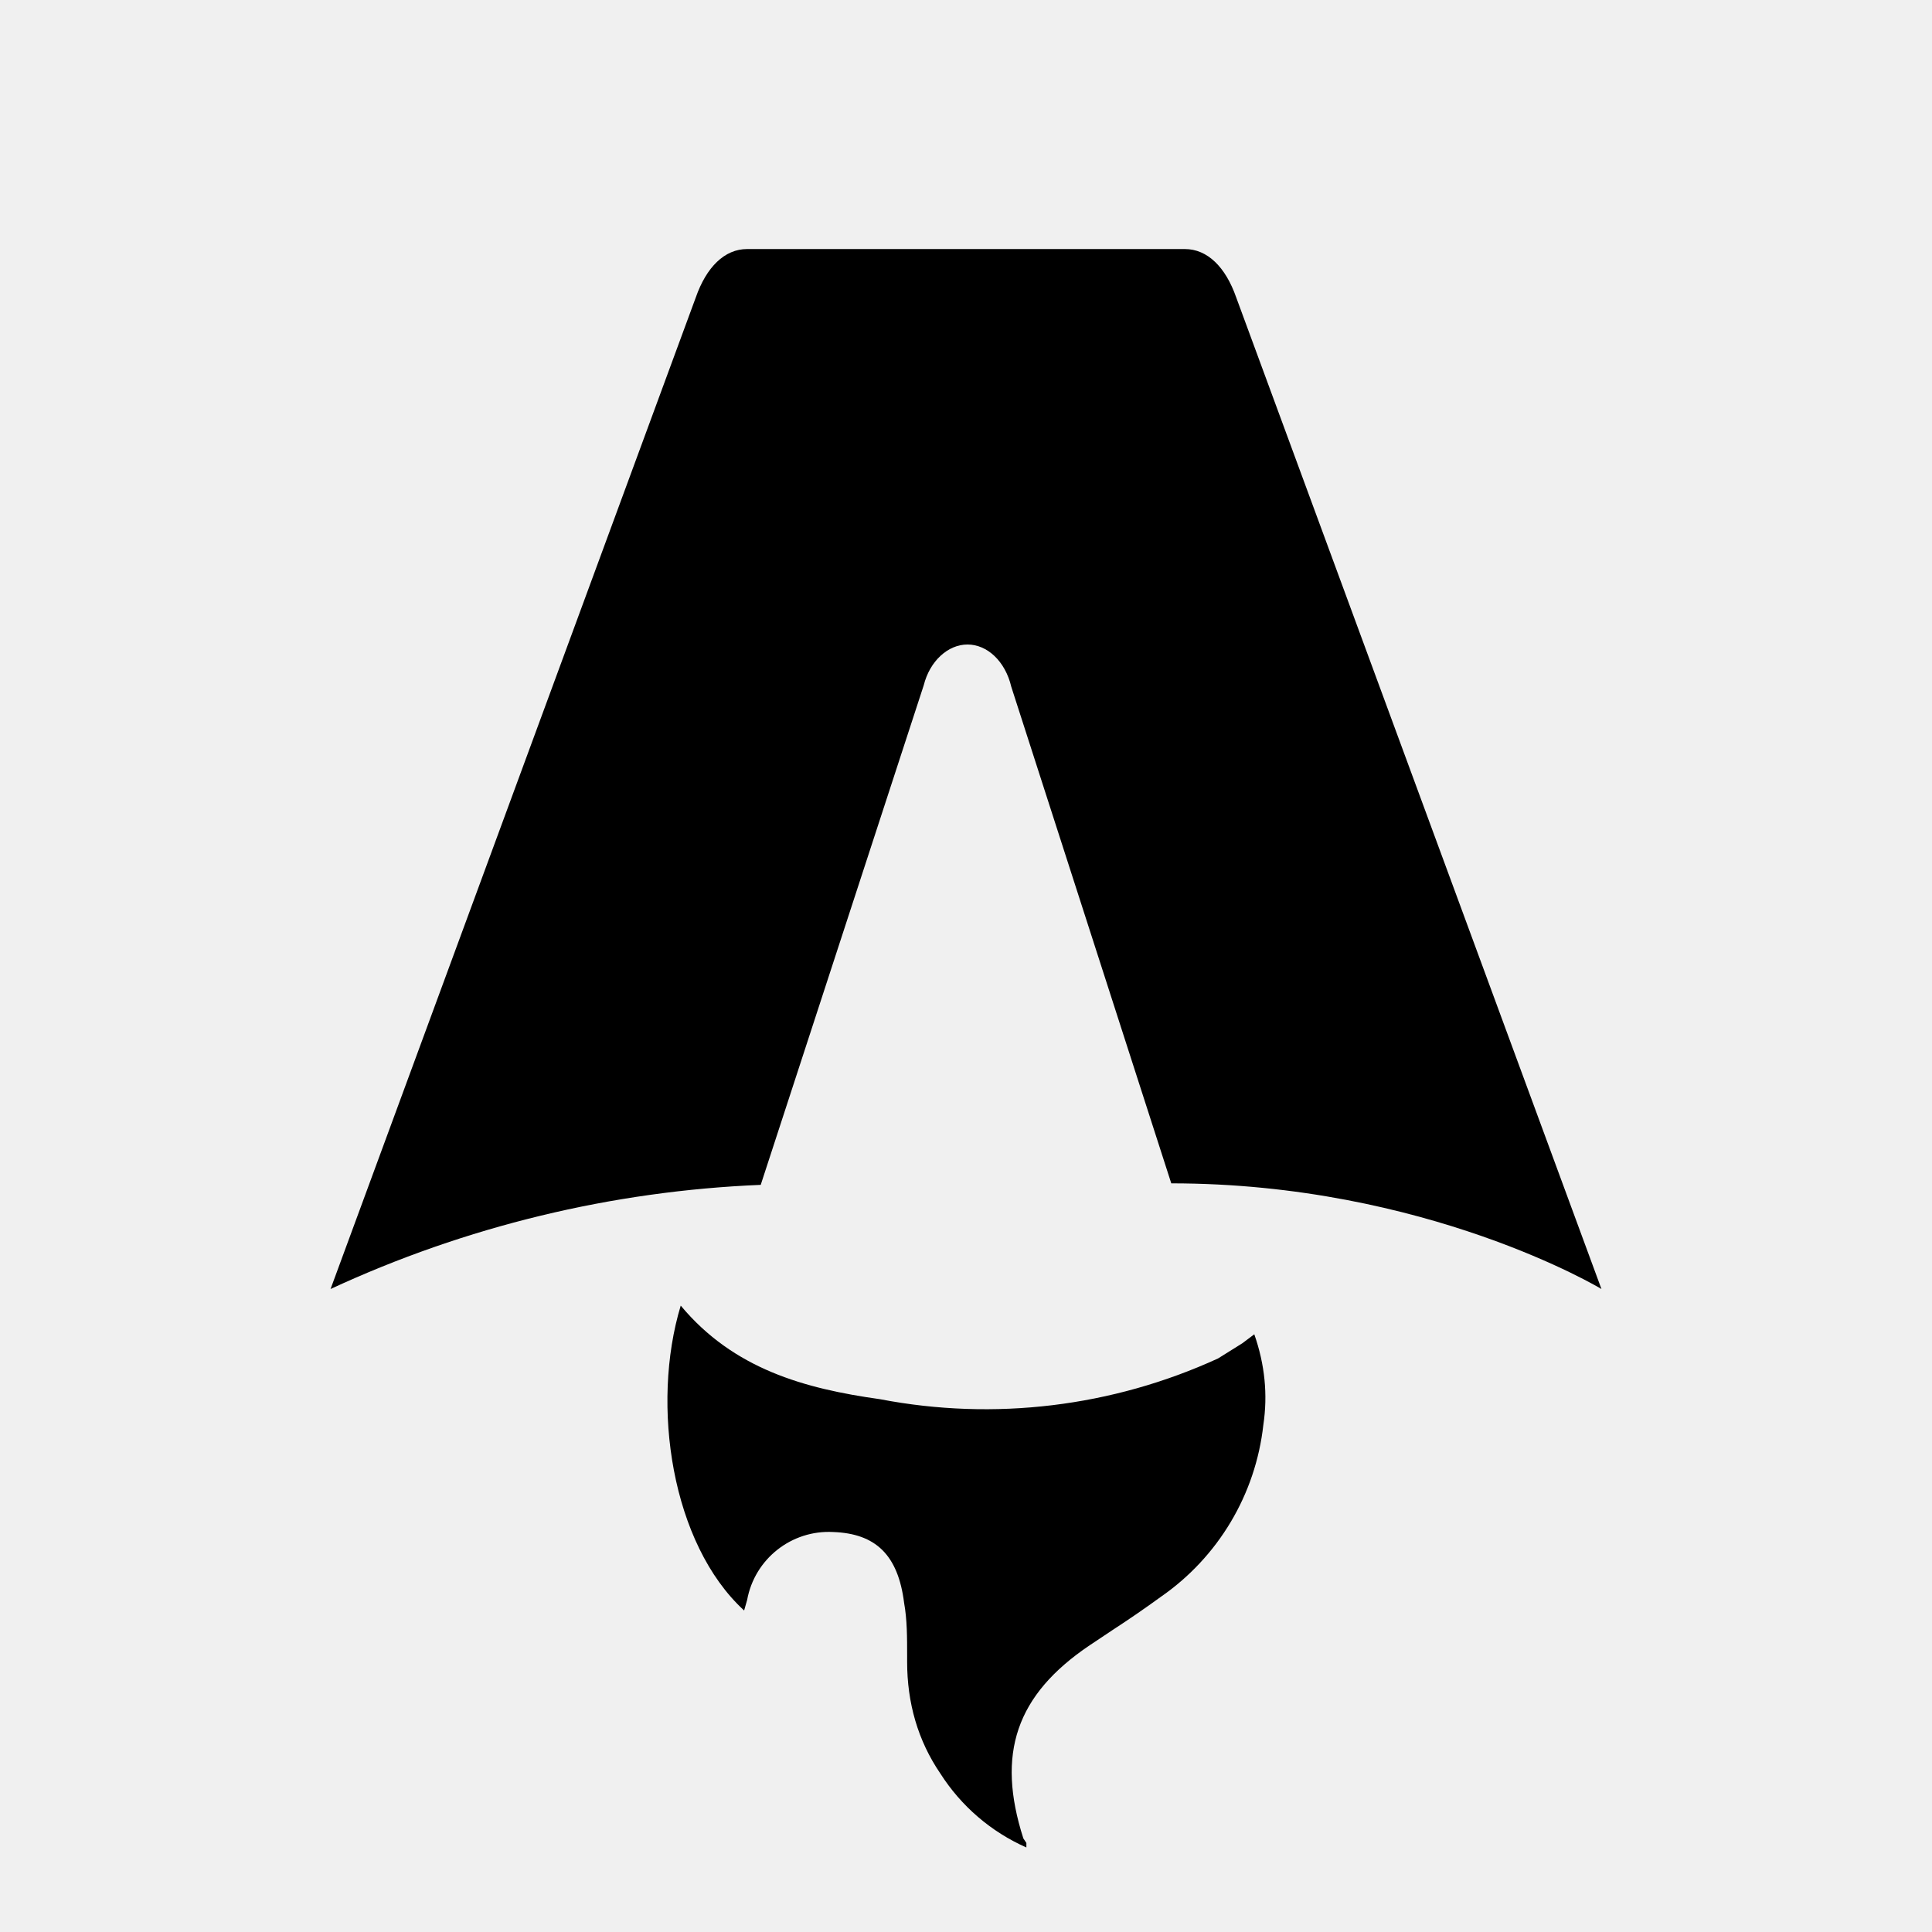
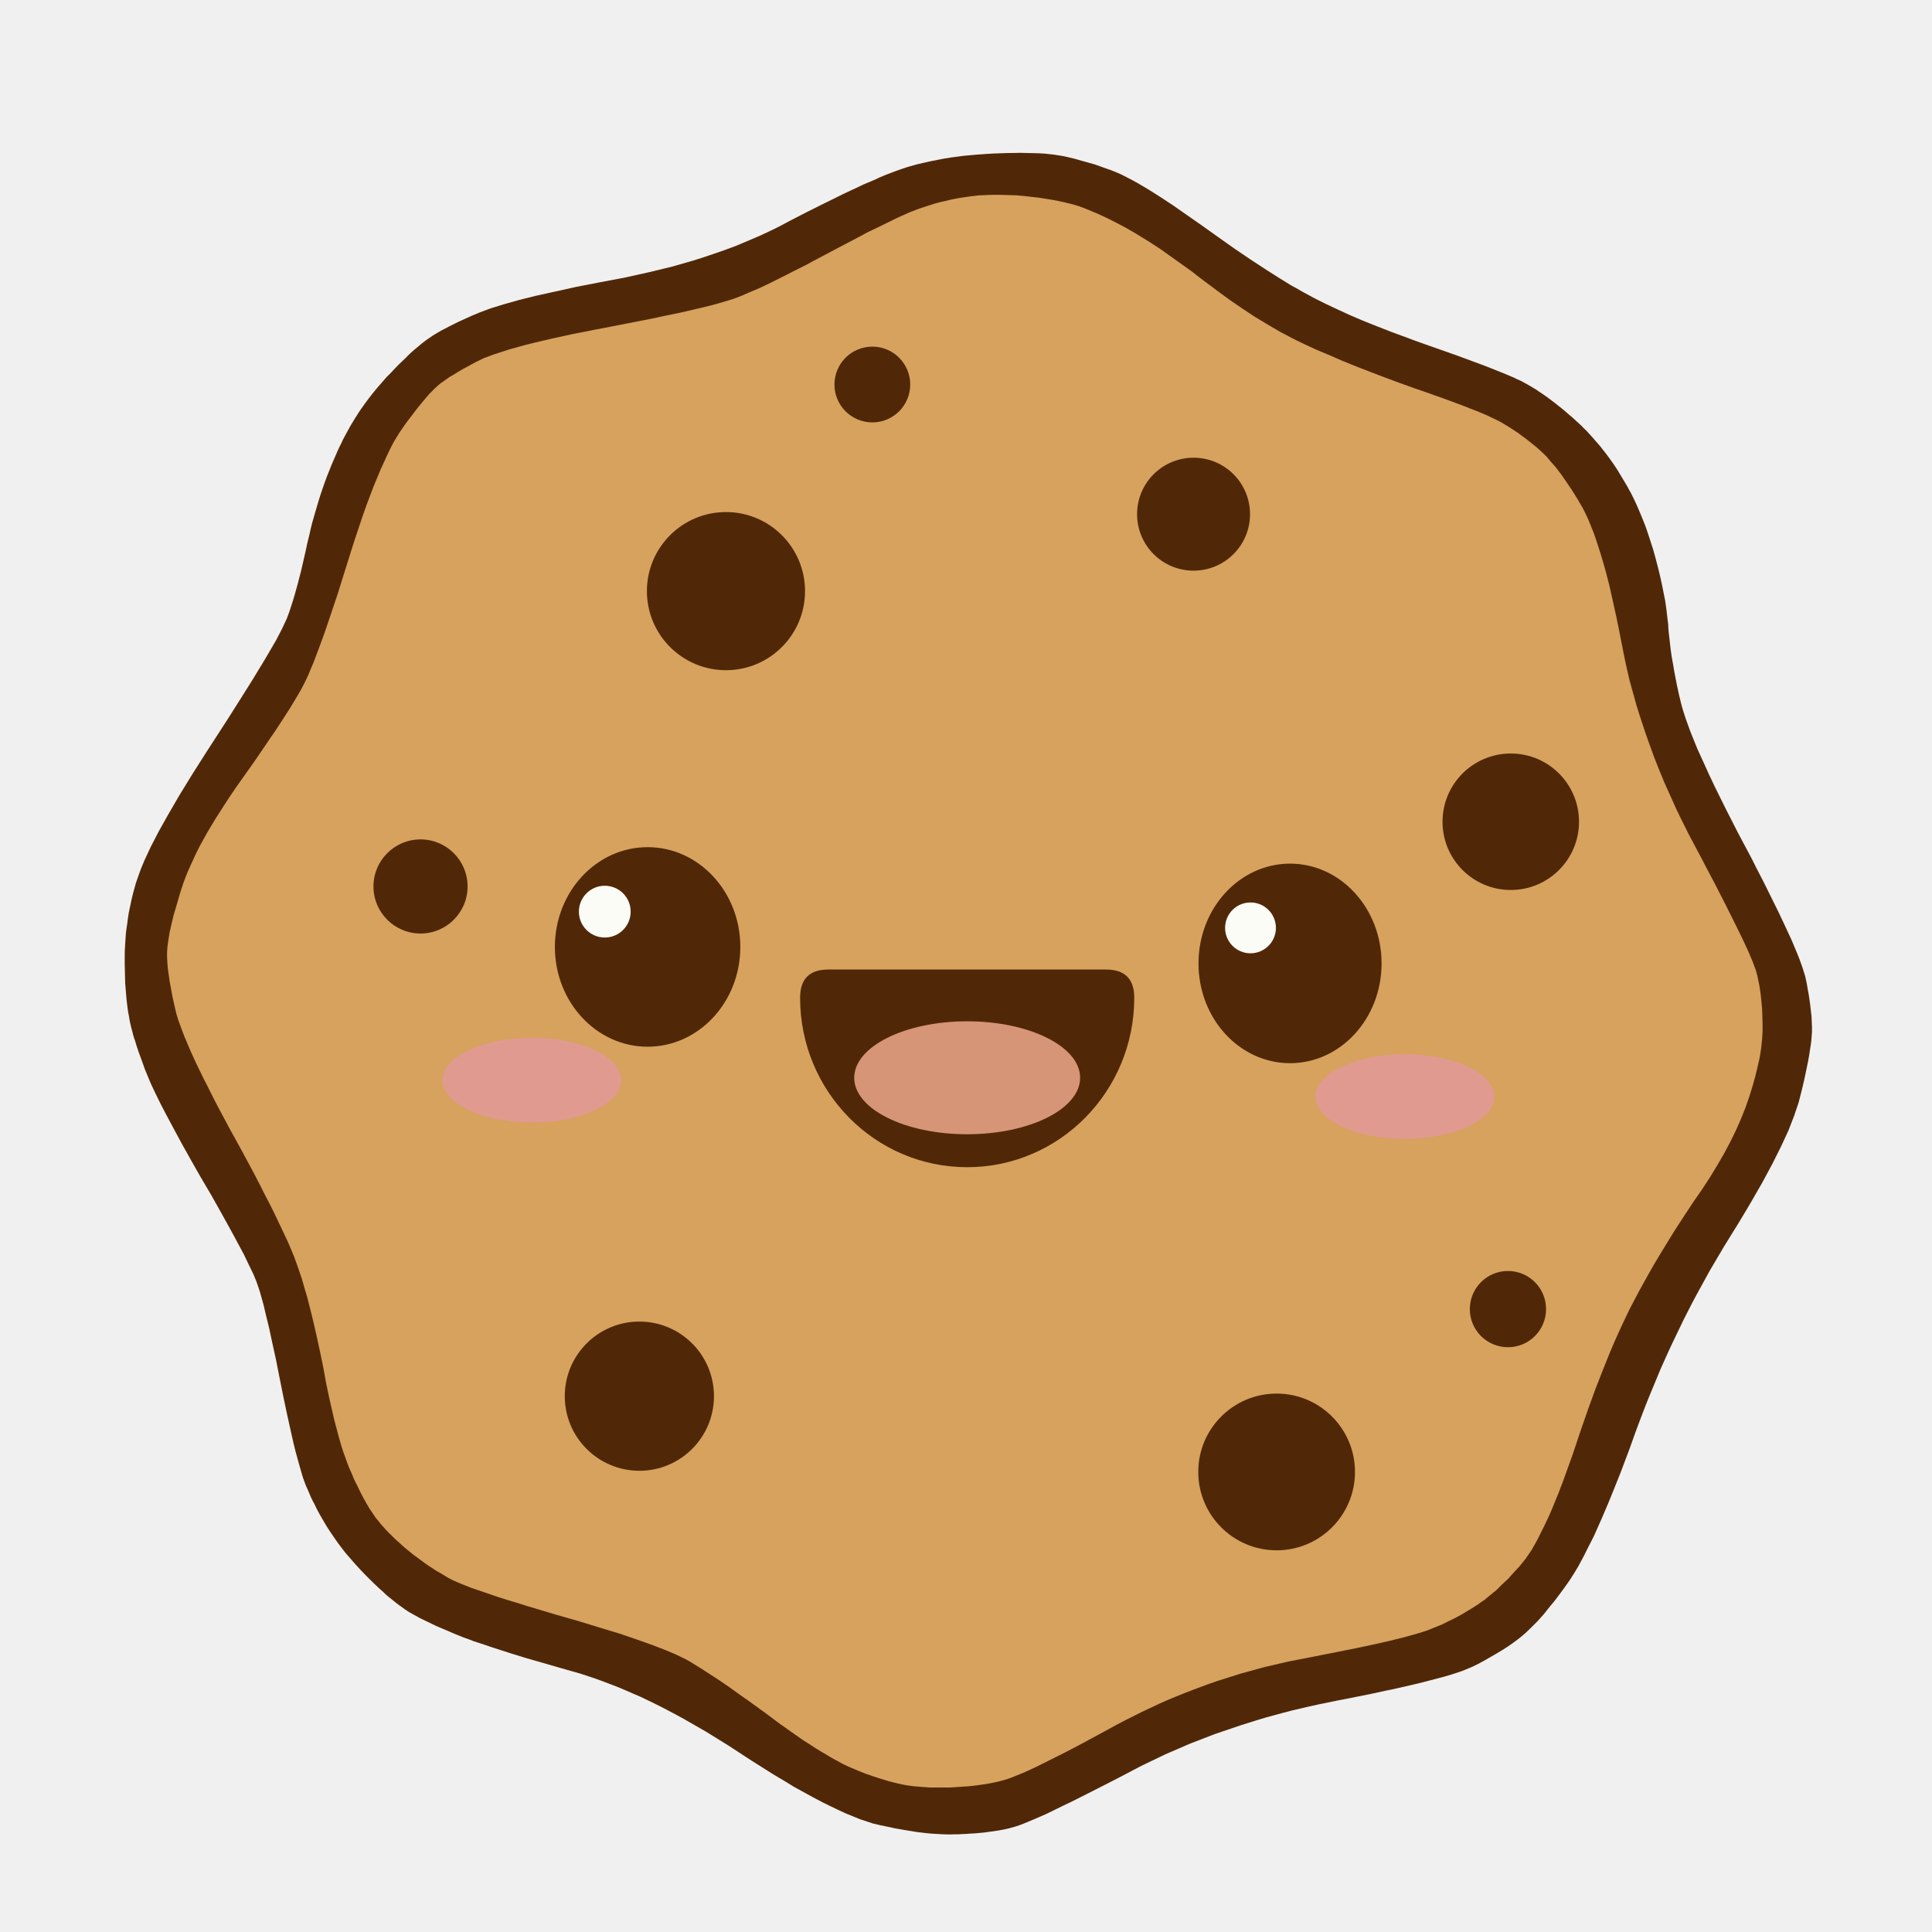
- <svg xmlns="http://www.w3.org/2000/svg" fill="none" viewBox="0 0 128 128">
-   <path d="M50.4 78.5a75.1 75.1 0 0 0-28.5 6.9l24.2-65.7c.7-2 1.9-3.2 3.4-3.2h29c1.5 0 2.7 1.2 3.4 3.2l24.2 65.7s-11.6-7-28.5-7L67 45.5c-.4-1.7-1.6-2.8-2.9-2.8-1.3 0-2.5 1.1-2.9 2.7L50.4 78.5Zm-1.1 28.2Zm-4.2-20.2c-2 6.6-.6 15.8 4.2 20.2a17.5 17.5 0 0 1 .2-.7 5.5 5.5 0 0 1 5.7-4.5c2.8.1 4.3 1.5 4.7 4.7.2 1.1.2 2.3.2 3.5v.4c0 2.7.7 5.2 2.2 7.4a13 13 0 0 0 5.7 4.9v-.3l-.2-.3c-1.8-5.6-.5-9.5 4.4-12.8l1.5-1a73 73 0 0 0 3.2-2.2 16 16 0 0 0 6.8-11.4c.3-2 .1-4-.6-6l-.8.6-1.6 1a37 37 0 0 1-22.4 2.7c-5-.7-9.7-2-13.2-6.2Z" />
-   <style>
-         path { fill: #000; }
-         @media (prefers-color-scheme: dark) {
-             path { fill: #FFF; }
-         }
-     </style>
+ <svg xmlns="http://www.w3.org/2000/svg" viewBox="0 0 821 821" width="821" height="821">
+   <path d="M 419.4,65.4 Q 416.6,65.6 415.2,65.7 Q 411.0,66.1 409.6,66.2 Q 405.6,66.7 404.3,66.9 Q 400.4,67.5 399.1,67.8 Q 395.4,68.5 394.2,68.8 Q 390.6,69.6 389.4,69.9 Q 386.0,70.9 384.9,71.2 Q 381.6,72.3 380.6,72.7 Q 377.5,73.9 376.4,74.3 Q 373.0,75.7 371.9,76.3 Q 368.2,77.9 366.9,78.4 Q 363.0,80.3 361.6,80.9 Q 357.3,82.9 355.8,83.7 Q 351.3,85.9 349.7,86.7 Q 344.8,89.1 343.1,90.0 Q 337.9,92.7 336.1,93.6 Q 330.7,96.5 328.8,97.4 Q 323.0,100.2 321.0,101.0 Q 314.9,103.6 312.7,104.5 Q 306.3,106.9 304.1,107.6 Q 297.4,109.9 295.0,110.6 Q 288.0,112.6 285.6,113.3 Q 278.2,115.1 275.7,115.7 Q 268.0,117.4 265.3,118.0 Q 257.3,119.5 254.7,120.0 Q 247.2,121.5 244.9,121.9 Q 238.0,123.4 235.9,123.9 Q 229.7,125.3 227.7,125.7 Q 222.2,127.1 220.5,127.5 Q 215.6,128.9 214.1,129.3 Q 209.9,130.6 208.6,131.0 Q 205.0,132.3 204.0,132.7 Q 201.1,133.9 200.2,134.3 Q 197.5,135.5 196.7,135.9 Q 194.2,137.0 193.5,137.4 Q 191.2,138.5 190.5,138.9 Q 188.5,140.0 187.8,140.3 Q 186.0,141.4 185.4,141.7 Q 183.7,142.7 183.2,143.1 Q 181.8,144.1 181.3,144.4 Q 180.1,145.3 179.7,145.6 Q 178.4,146.7 178.0,147.0 Q 176.7,148.1 176.2,148.5 Q 174.9,149.7 174.4,150.1 Q 173.0,151.4 172.6,151.9 Q 171.1,153.3 170.6,153.8 Q 169.1,155.2 168.6,155.8 Q 167.1,157.3 166.6,157.9 Q 165.0,159.6 164.4,160.1 Q 162.9,161.8 162.4,162.4 Q 160.9,164.1 160.4,164.7 Q 159.0,166.4 158.5,167.0 Q 157.2,168.7 156.7,169.3 Q 155.4,171.0 155.0,171.6 Q 153.7,173.4 153.3,174.0 Q 152.1,175.7 151.8,176.3 Q 150.6,178.1 150.3,178.7 Q 149.1,180.6 148.8,181.2 Q 147.7,183.2 147.3,183.9 Q 146.2,186.0 145.8,186.7 Q 144.8,188.9 144.4,189.6 Q 143.3,191.9 143.0,192.7 Q 141.9,195.1 141.6,195.9 Q 140.5,198.4 140.2,199.3 Q 139.2,201.9 138.8,202.8 Q 137.8,205.5 137.5,206.4 Q 136.5,209.2 136.2,210.2 Q 135.3,213.1 135.0,214.1 Q 134.1,217.1 133.8,218.2 Q 132.9,221.3 132.6,222.4 Q 131.8,225.6 131.6,226.7 Q 130.8,230.1 130.5,231.2 Q 129.8,234.7 129.5,235.8 Q 128.8,239.1 128.5,240.2 Q 127.8,243.3 127.5,244.3 Q 126.8,247.2 126.5,248.2 Q 125.8,250.9 125.5,251.8 Q 124.8,254.3 124.5,255.2 Q 123.8,257.5 123.5,258.3 Q 122.8,260.5 122.5,261.2 Q 121.8,263.2 121.4,263.9 Q 120.2,266.5 119.7,267.5 Q 118.0,270.8 117.3,272.1 Q 115.0,276.1 114.1,277.6 Q 111.3,282.4 110.2,284.1 Q 106.9,289.6 105.6,291.6 Q 101.7,297.8 100.3,300.0 Q 95.9,307.0 94.3,309.4 Q 89.3,317.1 87.7,319.6 Q 83.1,326.9 81.6,329.2 Q 77.5,335.9 76.2,338.0 Q 72.6,344.2 71.5,346.1 Q 68.4,351.7 67.4,353.4 Q 64.8,358.4 64.0,360.0 Q 61.9,364.4 61.3,365.8 Q 59.7,369.6 59.3,370.8 Q 58.2,374.1 57.8,375.1 Q 56.9,378.3 56.6,379.4 Q 55.8,382.6 55.6,383.7 Q 54.9,386.9 54.7,388.0 Q 54.2,391.2 54.1,392.3 Q 53.6,395.5 53.5,396.6 Q 53.3,399.9 53.2,401.0 Q 53.0,404.2 53.0,405.3 Q 53.0,408.6 53.0,409.7 Q 53.1,412.8 53.1,413.8 Q 53.2,416.8 53.2,417.8 Q 53.4,420.6 53.5,421.5 Q 53.7,424.1 53.8,425.0 Q 54.1,427.5 54.2,428.3 Q 54.5,430.6 54.7,431.3 Q 55.1,433.5 55.2,434.2 Q 55.7,436.2 55.8,436.8 Q 56.4,438.8 56.5,439.5 Q 57.1,441.6 57.4,442.3 Q 58.0,444.4 58.3,445.2 Q 59.0,447.4 59.3,448.1 Q 60.1,450.4 60.4,451.1 Q 61.2,453.4 61.5,454.2 Q 62.5,456.6 62.8,457.4 Q 63.8,459.8 64.2,460.7 Q 65.5,463.5 66.0,464.5 Q 67.6,467.8 68.2,469.0 Q 70.1,472.7 70.8,474.0 Q 73.0,478.2 73.8,479.6 Q 76.3,484.2 77.2,485.9 Q 80.0,490.9 81.0,492.7 Q 84.1,498.1 85.2,500.1 Q 88.7,506.0 89.8,507.9 Q 92.9,513.5 93.9,515.2 Q 96.7,520.3 97.6,521.9 Q 100.1,526.4 100.8,527.8 Q 102.9,531.8 103.6,533.0 Q 105.3,536.5 105.8,537.6 Q 107.3,540.6 107.7,541.5 Q 108.7,544.0 109.0,544.7 Q 109.7,546.6 109.9,547.3 Q 110.7,549.7 110.9,550.6 Q 111.7,553.4 112.0,554.5 Q 112.8,557.9 113.1,559.2 Q 114.1,563.1 114.4,564.5 Q 115.4,569.0 115.7,570.6 Q 116.8,575.6 117.2,577.4 Q 118.3,583.0 118.7,585.0 Q 119.9,591.1 120.3,593.0 Q 121.5,598.8 121.9,600.6 Q 123.0,605.8 123.4,607.4 Q 124.5,612.1 124.8,613.6 Q 125.8,617.7 126.2,619.0 Q 127.2,622.6 127.5,623.7 Q 128.4,626.9 128.7,627.8 Q 129.6,630.4 129.9,631.1 Q 130.8,633.2 131.1,633.8 Q 131.9,635.7 132.2,636.4 Q 133.1,638.3 133.5,638.9 Q 134.4,640.8 134.7,641.4 Q 135.7,643.2 136.0,643.8 Q 137.1,645.6 137.4,646.2 Q 138.4,648.0 138.8,648.6 Q 139.9,650.3 140.3,650.9 Q 141.4,652.6 141.8,653.1 Q 143.0,654.8 143.4,655.4 Q 144.6,657.1 145.1,657.7 Q 146.4,659.4 146.9,660.0 Q 148.4,661.7 148.9,662.3 Q 150.4,664.0 150.9,664.6 Q 152.5,666.4 153.1,667.0 Q 154.7,668.7 155.3,669.3 Q 157.1,671.1 157.7,671.7 Q 159.4,673.4 160.0,673.9 Q 161.6,675.5 162.2,675.9 Q 163.8,677.4 164.3,677.9 Q 165.9,679.2 166.4,679.6 Q 167.9,680.8 168.4,681.2 Q 169.8,682.3 170.3,682.6 Q 171.7,683.6 172.1,683.9 Q 173.4,684.8 173.9,685.1 Q 175.4,685.9 175.9,686.2 Q 177.6,687.1 178.2,687.5 Q 180.0,688.4 180.7,688.7 Q 182.7,689.7 183.4,690.0 Q 185.6,691.1 186.4,691.4 Q 188.8,692.4 189.7,692.8 Q 192.2,693.9 193.2,694.3 Q 195.9,695.4 196.9,695.8 Q 200.1,696.9 201.2,697.4 Q 204.8,698.6 206.1,699.0 Q 210.1,700.4 211.5,700.8 Q 215.9,702.2 217.4,702.7 Q 222.2,704.2 223.9,704.7 Q 229.1,706.2 230.9,706.7 Q 236.5,708.3 238.5,708.9 Q 244.5,710.6 246.6,711.2 Q 252.8,713.2 254.9,714.0 Q 261.3,716.4 263.5,717.3 Q 270.1,720.1 272.3,721.1 Q 279.0,724.3 281.3,725.5 Q 288.2,729.1 290.5,730.4 Q 297.5,734.4 299.9,735.8 Q 307.1,740.3 309.6,741.8 Q 317.0,746.6 319.4,748.2 Q 326.4,752.6 328.6,754.0 Q 335.2,757.9 337.2,759.2 Q 343.3,762.6 345.2,763.6 Q 350.8,766.6 352.6,767.4 Q 357.8,769.9 359.4,770.6 Q 364.0,772.5 365.5,773.1 Q 369.7,774.5 371.0,774.9 Q 374.7,775.8 375.9,776.0 Q 379.5,776.8 380.6,777.0 Q 384.0,777.6 385.2,777.8 Q 388.4,778.3 389.5,778.5 Q 392.7,778.9 393.7,779.0 Q 396.7,779.3 397.7,779.3 Q 400.6,779.5 401.6,779.5 Q 404.3,779.6 405.2,779.5 Q 407.9,779.5 408.7,779.4 Q 411.3,779.3 412.1,779.2 Q 414.5,779.1 415.3,779.0 Q 417.6,778.8 418.4,778.7 Q 420.6,778.4 421.3,778.3 Q 423.4,778.0 424.1,777.9 Q 426.1,777.5 426.8,777.4 Q 428.7,777.0 429.3,776.8 Q 431.1,776.3 431.8,776.1 Q 434.2,775.3 435.1,774.9 Q 438.2,773.6 439.4,773.1 Q 443.2,771.4 444.7,770.8 Q 449.2,768.6 450.8,767.8 Q 456.1,765.3 458.0,764.3 Q 463.9,761.3 466.1,760.2 Q 472.7,756.8 475.1,755.6 Q 482.5,751.7 485.0,750.4 Q 492.7,746.7 495.2,745.5 Q 503.0,742.1 505.6,741.0 Q 513.6,737.9 516.2,736.9 Q 524.3,734.1 527.1,733.2 Q 535.3,730.6 538.1,729.8 Q 546.5,727.5 549.3,726.8 Q 557.8,724.8 560.7,724.2 Q 569.4,722.4 572.2,721.9 Q 580.2,720.3 582.7,719.8 Q 589.9,718.2 592.1,717.8 Q 598.5,716.3 600.4,715.9 Q 605.9,714.6 607.6,714.1 Q 612.3,712.9 613.7,712.5 Q 617.5,711.4 618.6,711.0 Q 621.7,710.0 622.5,709.6 Q 624.7,708.7 625.4,708.4 Q 627.4,707.4 628.1,707.1 Q 630.1,706.0 630.7,705.7 Q 632.7,704.6 633.3,704.2 Q 635.3,703.1 635.9,702.7 Q 637.8,701.6 638.4,701.2 Q 640.3,700.0 640.9,699.6 Q 642.7,698.3 643.3,697.9 Q 645.1,696.6 645.7,696.1 Q 647.5,694.6 648.2,694.0 Q 650.0,692.3 650.7,691.6 Q 652.6,689.7 653.3,689.0 Q 655.3,686.8 656.0,686.0 Q 658.0,683.5 658.7,682.6 Q 660.9,680.0 661.6,679.0 Q 663.8,676.1 664.5,675.1 Q 666.8,671.9 667.5,670.8 Q 669.9,667.0 670.7,665.6 Q 673.1,661.2 673.9,659.5 Q 676.5,654.4 677.4,652.6 Q 680.0,646.8 680.9,644.7 Q 683.7,638.2 684.6,635.9 Q 687.5,628.8 688.5,626.2 Q 691.4,618.4 692.5,615.6 Q 695.5,607.1 696.6,604.3 Q 699.8,595.8 701.0,593.0 Q 704.4,584.7 705.6,581.9 Q 709.2,573.8 710.5,571.1 Q 714.3,563.1 715.6,560.5 Q 719.6,552.6 721.0,550.1 Q 725.2,542.4 726.6,539.9 Q 731.0,532.4 732.5,529.9 Q 737.0,522.6 738.5,520.2 Q 742.7,513.3 744.0,511.0 Q 747.8,504.5 748.9,502.5 Q 752.2,496.4 753.2,494.5 Q 756.0,488.9 756.9,487.1 Q 759.3,482.0 760.0,480.4 Q 761.9,475.6 762.4,474.2 Q 763.9,469.9 764.3,468.6 Q 765.3,464.8 765.6,463.5 Q 766.4,460.0 766.7,458.9 Q 767.4,455.6 767.6,454.6 Q 768.2,451.6 768.4,450.7 Q 768.9,448.0 769.0,447.1 Q 769.4,444.7 769.5,443.9 Q 769.8,441.8 769.8,441.1 Q 770.0,439.2 770.0,438.6 Q 770.0,437.0 770.0,436.4 Q 769.9,434.8 769.9,434.2 Q 769.8,432.4 769.8,431.8 Q 769.6,429.9 769.5,429.3 Q 769.3,427.3 769.2,426.7 Q 768.9,424.6 768.8,423.9 Q 768.5,421.8 768.3,421.0 Q 767.9,418.8 767.8,418.0 Q 767.3,415.7 767.1,414.8 Q 766.2,411.8 765.8,410.7 Q 764.5,407.0 763.9,405.6 Q 762.0,401.1 761.3,399.4 Q 758.9,394.2 758.0,392.3 Q 755.2,386.3 754.1,384.2 Q 750.8,377.5 749.6,375.1 Q 745.7,367.6 744.4,364.9 Q 740.0,356.7 738.6,354.0 Q 734.6,346.2 733.4,343.8 Q 729.8,336.6 728.7,334.3 Q 725.6,327.8 724.7,325.7 Q 722.0,319.8 721.2,318.0 Q 719.0,312.7 718.4,311.1 Q 716.7,306.4 716.2,305.0 Q 714.9,301.0 714.6,299.8 Q 713.8,296.4 713.5,295.3 Q 712.8,292.1 712.6,291.1 Q 712.0,288.0 711.8,287.0 Q 711.2,284.0 711.1,283.0 Q 710.6,280.2 710.4,279.2 Q 710.0,276.5 709.9,275.6 Q 709.6,272.9 709.5,272.0 Q 709.2,269.5 709.1,268.6 Q 708.9,266.2 708.9,265.4 Q 708.6,262.9 708.5,262.1 Q 708.2,259.5 708.1,258.7 Q 707.7,256.1 707.6,255.2 Q 707.1,252.6 706.9,251.7 Q 706.4,249.1 706.2,248.2 Q 705.6,245.5 705.4,244.6 Q 704.7,241.8 704.5,240.9 Q 703.8,238.1 703.5,237.1 Q 702.7,234.4 702.5,233.5 Q 701.7,230.9 701.4,230.1 Q 700.6,227.6 700.3,226.7 Q 699.5,224.3 699.2,223.5 Q 698.3,221.2 698.0,220.5 Q 697.1,218.3 696.8,217.6 Q 695.9,215.5 695.6,214.8 Q 694.7,212.8 694.4,212.2 Q 693.4,210.2 693.1,209.6 Q 692.0,207.7 691.7,207.0 Q 690.6,205.1 690.2,204.5 Q 689.1,202.6 688.7,202.0 Q 687.6,200.1 687.2,199.5 Q 686.0,197.7 685.6,197.1 Q 684.3,195.3 683.9,194.7 Q 682.6,192.9 682.1,192.3 Q 680.7,190.6 680.3,190.0 Q 678.8,188.2 678.3,187.7 Q 676.8,185.9 676.3,185.4 Q 674.7,183.7 674.2,183.1 Q 672.5,181.5 672.0,180.9 Q 670.2,179.3 669.6,178.7 Q 667.9,177.1 667.2,176.6 Q 665.4,175.0 664.8,174.5 Q 662.9,172.9 662.3,172.5 Q 660.5,171.0 659.9,170.6 Q 658.1,169.2 657.5,168.8 Q 655.8,167.6 655.2,167.2 Q 653.5,166.1 653.0,165.7 Q 651.3,164.7 650.7,164.3 Q 649.1,163.4 648.6,163.1 Q 647.0,162.2 646.4,161.9 Q 644.3,161.0 643.6,160.6 Q 641.0,159.5 640.1,159.1 Q 637.1,157.9 635.9,157.4 Q 632.4,156.0 631.1,155.5 Q 627.1,154.0 625.7,153.5 Q 621.1,151.8 619.5,151.2 Q 614.5,149.4 612.7,148.8 Q 607.1,146.8 605.3,146.2 Q 599.9,144.3 598.2,143.6 Q 593.1,141.7 591.4,141.1 Q 586.6,139.2 585.0,138.6 Q 580.5,136.8 579.0,136.2 Q 574.8,134.4 573.4,133.8 Q 569.4,132.0 568.2,131.4 Q 564.5,129.7 563.3,129.1 Q 559.9,127.4 558.7,126.8 Q 555.1,124.9 553.9,124.2 Q 550.1,122.0 548.7,121.3 Q 544.7,118.8 543.2,117.9 Q 538.9,115.2 537.4,114.2 Q 532.9,111.2 531.3,110.2 Q 526.5,106.9 524.8,105.8 Q 519.8,102.3 518.0,101.0 Q 512.7,97.2 511.0,96.0 Q 506.0,92.5 504.4,91.4 Q 499.8,88.2 498.4,87.2 Q 494.2,84.5 492.9,83.6 Q 489.1,81.2 488.0,80.5 Q 484.6,78.5 483.6,77.9 Q 480.6,76.2 479.7,75.8 Q 477.2,74.5 476.4,74.1 Q 474.3,73.2 473.6,72.9 Q 471.6,72.1 470.9,71.9 Q 468.8,71.1 468.1,70.9 Q 466.0,70.2 465.3,69.9 Q 463.2,69.3 462.5,69.1 Q 460.3,68.5 459.6,68.3 Q 457.5,67.7 456.8,67.5 Q 454.7,67.0 453.9,66.8 Q 451.8,66.3 451.0,66.2 Q 448.6,65.8 447.8,65.7 Q 445.1,65.4 444.2,65.3 Q 441.3,65.1 440.2,65.1 Q 437.0,65.0 435.9,65.0 Q 432.5,64.9 431.3,65.0 Q 427.5,65.0 426.2,65.1 Q 422.2,65.2 419.4,65.4 Z" fill="#512807" />
+   <path d="M 412.7,83.4 Q 411.3,83.6 410.6,83.7 Q 408.6,84.0 407.9,84.1 Q 405.9,84.5 405.2,84.6 Q 403.2,85.0 402.6,85.2 Q 400.6,85.7 399.9,85.8 Q 398.0,86.3 397.3,86.5 Q 395.4,87.1 394.8,87.3 Q 392.9,87.9 392.3,88.1 Q 390.4,88.7 389.7,89.0 Q 387.5,89.9 386.6,90.2 Q 384.0,91.4 383.0,91.8 Q 379.9,93.2 378.8,93.8 Q 375.3,95.5 374.1,96.1 Q 370.1,98.0 368.7,98.7 Q 364.4,101.0 362.9,101.8 Q 358.1,104.3 356.4,105.2 Q 351.2,107.9 349.6,108.8 Q 344.6,111.4 343.1,112.3 Q 338.5,114.6 337.1,115.3 Q 332.9,117.5 331.6,118.1 Q 327.8,120.0 326.6,120.6 Q 323.1,122.2 322.1,122.7 Q 319.0,124.0 318.1,124.4 Q 315.4,125.6 314.6,125.9 Q 312.2,126.8 311.4,127.1 Q 308.5,128.0 307.4,128.3 Q 303.9,129.3 302.5,129.7 Q 298.2,130.7 296.7,131.1 Q 291.7,132.3 289.8,132.7 Q 284.1,133.9 282.1,134.3 Q 275.7,135.7 273.4,136.1 Q 266.2,137.5 263.7,138.0 Q 255.8,139.5 253.3,140.0 Q 245.9,141.5 243.6,141.9 Q 237.0,143.3 234.9,143.8 Q 229.0,145.2 227.2,145.6 Q 221.9,146.9 220.3,147.4 Q 215.8,148.6 214.5,149.1 Q 210.7,150.3 209.6,150.7 Q 206.5,151.9 205.6,152.2 Q 203.2,153.4 202.5,153.7 Q 200.4,154.8 199.7,155.2 Q 197.8,156.3 197.1,156.6 Q 195.3,157.6 194.7,158.0 Q 193.1,159.0 192.6,159.3 Q 191.0,160.2 190.6,160.5 Q 189.2,161.5 188.8,161.8 Q 187.6,162.6 187.2,162.9 Q 186.2,163.8 185.8,164.1 Q 184.7,165.1 184.3,165.5 Q 183.1,166.8 182.6,167.2 Q 181.3,168.7 180.8,169.3 Q 179.4,171.0 178.9,171.6 Q 177.3,173.5 176.8,174.2 Q 175.2,176.3 174.6,177.1 Q 172.8,179.4 172.2,180.3 Q 170.4,182.9 169.7,183.9 Q 167.8,187.0 167.1,188.2 Q 165.1,192.1 164.5,193.5 Q 162.4,198.0 161.7,199.6 Q 159.5,204.8 158.8,206.6 Q 156.6,212.4 155.8,214.5 Q 153.5,220.9 152.8,223.2 Q 150.4,230.3 149.6,232.9 Q 147.2,240.6 146.4,243.1 Q 144.1,250.4 143.4,252.7 Q 141.2,259.3 140.5,261.3 Q 138.5,267.2 137.9,269.0 Q 136.0,274.2 135.4,275.8 Q 133.7,280.2 133.2,281.6 Q 131.6,285.3 131.2,286.4 Q 129.8,289.5 129.3,290.4 Q 128.1,292.8 127.6,293.6 Q 126.2,296.1 125.6,297.0 Q 123.8,300.0 123.2,301.0 Q 121.1,304.3 120.3,305.5 Q 117.9,309.1 117.1,310.4 Q 114.4,314.4 113.4,315.8 Q 110.4,320.2 109.4,321.7 Q 106.1,326.5 104.9,328.1 Q 101.3,333.2 100.1,334.9 Q 96.7,339.9 95.7,341.5 Q 92.6,346.3 91.6,347.9 Q 88.9,352.4 88.0,353.9 Q 85.6,358.3 84.8,359.7 Q 82.7,363.9 82.1,365.3 Q 80.3,369.3 79.7,370.6 Q 78.2,374.4 77.8,375.6 Q 76.6,379.2 76.3,380.3 Q 75.3,383.7 75.0,384.8 Q 74.1,387.9 73.8,388.8 Q 73.1,391.7 72.9,392.6 Q 72.3,395.2 72.1,396.1 Q 71.7,398.4 71.6,399.2 Q 71.3,401.3 71.2,401.9 Q 71.0,403.8 71.0,404.4 Q 71.0,406.0 71.0,406.6 Q 71.1,408.3 71.1,408.9 Q 71.3,410.8 71.3,411.4 Q 71.6,413.5 71.7,414.2 Q 72.0,416.4 72.1,417.1 Q 72.5,419.4 72.7,420.3 Q 73.1,422.7 73.3,423.6 Q 73.9,426.2 74.1,427.2 Q 74.7,429.9 75.0,431.0 Q 76.0,434.3 76.5,435.5 Q 77.9,439.4 78.5,440.8 Q 80.4,445.3 81.1,446.9 Q 83.4,452.0 84.3,453.8 Q 87.0,459.4 88.1,461.4 Q 91.2,467.7 92.4,469.9 Q 96.0,476.7 97.3,479.1 Q 101.4,486.5 102.7,488.9 Q 106.5,496.0 107.7,498.2 Q 111.1,504.7 112.1,506.8 Q 115.2,512.7 116.1,514.6 Q 118.7,520.0 119.5,521.7 Q 121.8,526.6 122.5,528.1 Q 124.3,532.5 124.9,533.8 Q 126.3,537.6 126.7,538.8 Q 127.8,542.1 128.2,543.2 Q 129.2,546.5 129.5,547.7 Q 130.6,551.3 130.9,552.6 Q 131.9,556.4 132.2,557.7 Q 133.2,561.7 133.5,563.1 Q 134.5,567.4 134.8,568.9 Q 135.8,573.4 136.1,574.9 Q 137.1,579.6 137.4,581.2 Q 138.3,586.2 138.6,587.8 Q 139.6,592.5 139.9,594.0 Q 140.9,598.4 141.2,599.7 Q 142.1,603.8 142.5,605.1 Q 143.5,608.9 143.8,610.0 Q 144.8,613.5 145.1,614.6 Q 146.1,617.7 146.5,618.7 Q 147.5,621.5 147.8,622.3 Q 148.8,624.8 149.2,625.6 Q 150.2,627.9 150.5,628.7 Q 151.6,630.8 151.9,631.5 Q 152.9,633.6 153.2,634.2 Q 154.2,636.1 154.5,636.7 Q 155.5,638.5 155.8,639.0 Q 156.8,640.7 157.1,641.2 Q 158.1,642.6 158.4,643.1 Q 159.3,644.4 159.6,644.9 Q 160.7,646.2 161.0,646.6 Q 162.1,648.0 162.5,648.4 Q 163.7,649.8 164.1,650.2 Q 165.4,651.6 165.9,652.0 Q 167.3,653.4 167.8,653.9 Q 169.2,655.2 169.8,655.7 Q 171.3,657.1 171.9,657.6 Q 173.6,659.0 174.1,659.4 Q 175.8,660.8 176.4,661.2 Q 178.1,662.5 178.7,662.9 Q 180.4,664.2 181.0,664.6 Q 182.7,665.8 183.3,666.1 Q 185.0,667.3 185.6,667.6 Q 187.4,668.7 188.0,669.0 Q 189.7,670.0 190.3,670.4 Q 192.1,671.3 192.8,671.7 Q 195.2,672.7 196.1,673.1 Q 199.2,674.3 200.4,674.8 Q 204.2,676.1 205.7,676.6 Q 210.2,678.1 211.8,678.7 Q 217.1,680.4 219.0,680.9 Q 224.9,682.8 227.1,683.4 Q 233.7,685.4 236.1,686.1 Q 243.5,688.2 245.9,688.9 Q 252.8,691.0 255.0,691.7 Q 261.3,693.6 263.3,694.2 Q 268.9,696.1 270.6,696.7 Q 275.6,698.5 277.1,699.0 Q 281.5,700.7 282.8,701.2 Q 286.4,702.7 287.5,703.2 Q 290.5,704.7 291.4,705.1 Q 293.8,706.4 294.5,706.9 Q 297.0,708.4 297.9,709.0 Q 300.6,710.7 301.6,711.4 Q 304.6,713.3 305.6,714.0 Q 308.8,716.2 310.0,717.0 Q 313.5,719.5 314.7,720.4 Q 318.5,723.0 319.8,724.0 Q 323.8,726.9 325.2,727.9 Q 329.4,731.1 330.8,732.1 Q 334.9,735.0 336.3,736.0 Q 340.1,738.6 341.3,739.5 Q 345.0,741.8 346.1,742.6 Q 349.5,744.7 350.6,745.3 Q 353.7,747.2 354.7,747.7 Q 357.5,749.2 358.4,749.7 Q 361.1,751.0 361.9,751.3 Q 364.3,752.3 365.0,752.6 Q 367.3,753.5 368.0,753.8 Q 370.2,754.5 370.9,754.8 Q 373.0,755.5 373.7,755.7 Q 375.7,756.3 376.3,756.5 Q 378.2,757.1 378.8,757.2 Q 380.6,757.7 381.2,757.8 Q 382.9,758.2 383.4,758.3 Q 385.0,758.6 385.6,758.7 Q 387.2,758.9 387.8,759.0 Q 389.6,759.2 390.2,759.2 Q 392.0,759.4 392.6,759.4 Q 394.5,759.5 395.2,759.6 Q 397.2,759.6 397.8,759.6 Q 399.9,759.6 400.6,759.6 Q 402.8,759.6 403.5,759.6 Q 405.8,759.5 406.5,759.4 Q 408.7,759.3 409.4,759.2 Q 411.6,759.1 412.3,759.0 Q 414.3,758.8 415.0,758.7 Q 417.0,758.4 417.7,758.3 Q 419.7,758.0 420.3,757.9 Q 422.2,757.5 422.8,757.4 Q 424.7,757.0 425.3,756.8 Q 427.1,756.3 427.8,756.1 Q 430.1,755.3 431.0,754.9 Q 434.0,753.7 435.2,753.2 Q 438.8,751.5 440.2,750.9 Q 444.5,748.8 446.0,748.0 Q 451.0,745.5 452.8,744.6 Q 458.4,741.6 460.4,740.6 Q 466.7,737.2 468.9,736.0 Q 475.8,732.2 478.2,731.0 Q 485.3,727.4 487.7,726.3 Q 494.9,722.9 497.4,721.9 Q 504.7,718.9 507.2,718.0 Q 514.6,715.2 517.1,714.4 Q 524.7,712.0 527.2,711.2 Q 534.8,709.1 537.4,708.4 Q 545.2,706.6 547.8,706.0 Q 555.6,704.5 558.1,704.0 Q 565.4,702.6 567.7,702.1 Q 574.2,700.8 576.2,700.4 Q 582.0,699.2 583.8,698.8 Q 588.9,697.6 590.4,697.3 Q 594.8,696.2 596.1,695.9 Q 599.7,694.9 600.8,694.6 Q 603.7,693.8 604.5,693.5 Q 606.7,692.8 607.4,692.5 Q 609.4,691.7 610.1,691.4 Q 612.1,690.6 612.8,690.3 Q 614.8,689.3 615.4,689.0 Q 617.4,688.0 618.1,687.7 Q 620.0,686.7 620.7,686.3 Q 622.6,685.2 623.2,684.8 Q 625.1,683.7 625.7,683.3 Q 627.6,682.1 628.2,681.7 Q 630.1,680.3 630.8,679.9 Q 632.6,678.4 633.2,677.9 Q 635.1,676.3 635.8,675.8 Q 637.6,674.0 638.2,673.4 Q 640.1,671.6 640.8,671.0 Q 642.6,669.0 643.2,668.3 Q 645.1,666.2 645.8,665.5 Q 647.6,663.2 648.3,662.4 Q 650.2,659.6 650.9,658.6 Q 652.9,655.1 653.5,653.9 Q 655.6,649.8 656.3,648.3 Q 658.5,643.7 659.2,642.0 Q 661.4,636.6 662.2,634.7 Q 664.5,628.8 665.2,626.7 Q 667.6,620.1 668.4,617.8 Q 670.8,610.6 671.6,608.2 Q 674.0,601.2 674.8,599.0 Q 677.2,592.4 678.0,590.2 Q 680.4,584.0 681.2,582.0 Q 683.5,576.2 684.3,574.3 Q 686.6,568.9 687.4,567.2 Q 689.7,562.1 690.5,560.5 Q 692.7,555.8 693.5,554.4 Q 695.8,550.1 696.5,548.7 Q 698.8,544.5 699.6,543.1 Q 701.9,539.0 702.7,537.6 Q 705.2,533.5 706.0,532.1 Q 708.5,528.0 709.3,526.7 Q 711.8,522.6 712.7,521.3 Q 715.3,517.3 716.2,515.9 Q 718.8,511.9 719.7,510.6 Q 722.4,506.7 723.3,505.4 Q 725.8,501.5 726.7,500.2 Q 729.0,496.4 729.8,495.1 Q 732.0,491.3 732.7,490.1 Q 734.7,486.4 735.3,485.2 Q 737.1,481.5 737.7,480.3 Q 739.3,476.7 739.8,475.5 Q 741.2,472.0 741.7,470.8 Q 742.9,467.3 743.3,466.2 Q 744.4,462.8 744.7,461.7 Q 745.6,458.5 745.9,457.4 Q 746.7,454.3 746.9,453.3 Q 747.6,450.2 747.8,449.3 Q 748.2,446.4 748.4,445.4 Q 748.7,442.6 748.8,441.7 Q 748.9,439.1 749.0,438.2 Q 749.0,435.7 749.0,434.8 Q 748.9,432.4 748.9,431.6 Q 748.8,429.2 748.8,428.5 Q 748.6,426.2 748.5,425.5 Q 748.3,423.3 748.2,422.6 Q 747.9,420.5 747.8,419.8 Q 747.5,417.8 747.3,417.2 Q 746.9,415.3 746.8,414.7 Q 746.3,412.9 746.1,412.2 Q 745.2,409.7 744.8,408.7 Q 743.5,405.5 742.9,404.2 Q 741.0,400.1 740.3,398.6 Q 737.9,393.7 737.0,391.9 Q 734.2,386.2 733.1,384.1 Q 729.8,377.6 728.6,375.3 Q 724.7,368.0 723.4,365.4 Q 719.0,357.2 717.6,354.5 Q 713.5,346.3 712.2,343.5 Q 708.5,335.3 707.3,332.6 Q 703.9,324.4 702.9,321.7 Q 699.9,313.5 699.0,310.8 Q 696.3,302.7 695.5,300.0 Q 693.2,291.9 692.5,289.2 Q 690.6,281.1 690.1,278.4 Q 688.5,270.3 688.0,267.7 Q 686.5,260.2 685.9,257.8 Q 684.4,250.9 683.9,248.8 Q 682.3,242.5 681.7,240.5 Q 680.1,234.9 679.5,233.2 Q 677.9,228.2 677.3,226.6 Q 675.6,222.3 675.0,220.9 Q 673.3,217.2 672.7,216.1 Q 670.9,213.0 670.3,212.0 Q 668.6,209.2 668.0,208.3 Q 666.3,205.7 665.7,204.9 Q 664.0,202.5 663.5,201.7 Q 661.8,199.5 661.3,198.8 Q 659.7,196.9 659.1,196.3 Q 657.6,194.5 657.1,193.9 Q 655.5,192.4 655.0,191.9 Q 653.5,190.6 653.0,190.1 Q 651.5,188.9 651.0,188.5 Q 649.5,187.3 649.0,186.9 Q 647.5,185.7 647.0,185.4 Q 645.5,184.3 645.0,183.9 Q 643.5,182.9 643.0,182.6 Q 641.5,181.6 641.0,181.3 Q 639.5,180.4 639.0,180.1 Q 637.5,179.2 636.9,178.9 Q 635.1,178.0 634.4,177.7 Q 632.1,176.6 631.2,176.2 Q 628.5,175.1 627.6,174.7 Q 624.4,173.5 623.3,173.0 Q 619.8,171.7 618.5,171.2 Q 614.5,169.7 613.1,169.2 Q 608.7,167.7 607.2,167.1 Q 602.4,165.4 600.8,164.9 Q 596.0,163.2 594.4,162.6 Q 589.8,160.9 588.2,160.3 Q 583.7,158.6 582.2,158.0 Q 577.8,156.3 576.3,155.7 Q 572.0,154.0 570.6,153.4 Q 566.4,151.6 565.1,151.0 Q 561.0,149.3 559.6,148.7 Q 555.7,146.9 554.4,146.3 Q 550.4,144.4 549.1,143.7 Q 545.1,141.6 543.8,140.9 Q 539.9,138.6 538.5,137.8 Q 534.5,135.4 533.2,134.6 Q 529.2,132.0 527.9,131.1 Q 523.9,128.4 522.5,127.4 Q 518.5,124.5 517.2,123.5 Q 513.2,120.5 511.8,119.5 Q 508.0,116.6 506.8,115.6 Q 503.1,113.0 501.9,112.1 Q 498.5,109.7 497.4,108.9 Q 494.2,106.6 493.2,105.9 Q 490.1,103.9 489.2,103.3 Q 486.4,101.5 485.5,101.0 Q 482.9,99.4 482.1,98.9 Q 479.7,97.6 479.0,97.1 Q 476.7,95.9 476.0,95.5 Q 473.8,94.4 473.1,94.0 Q 471.0,93.0 470.3,92.6 Q 468.3,91.7 467.7,91.4 Q 465.8,90.5 465.2,90.3 Q 463.4,89.5 462.8,89.3 Q 461.1,88.6 460.6,88.4 Q 459.0,87.8 458.4,87.6 Q 456.7,87.1 456.1,86.9 Q 454.3,86.4 453.7,86.3 Q 451.7,85.8 451.0,85.7 Q 448.9,85.2 448.2,85.1 Q 446.0,84.7 445.2,84.6 Q 442.9,84.2 442.1,84.1 Q 439.6,83.8 438.7,83.7 Q 436.1,83.4 435.3,83.3 Q 432.7,83.1 431.9,83.0 Q 429.4,82.9 428.5,82.9 Q 426.1,82.8 425.3,82.8 Q 423.0,82.8 422.2,82.8 Q 419.9,82.8 419.2,82.9 Q 417.0,83.0 416.2,83.0 Q 414.1,83.2 412.7,83.4 Z" fill="#d6a25d" />
+   <circle cx="370.7" cy="163.4" r="16.1" fill="#512807" />
+   <circle cx="507.2" cy="218.5" r="24.0" fill="#512807" />
+   <circle cx="308.5" cy="251.2" r="33.6" fill="#512807" />
+   <circle cx="642.0" cy="349.2" r="29.0" fill="#512807" />
+   <circle cx="178.7" cy="376.7" r="20.0" fill="#512807" />
+   <circle cx="640.8" cy="556.3" r="16.2" fill="#512807" />
+   <circle cx="271.7" cy="593.3" r="31.7" fill="#512807" />
+   <circle cx="542.5" cy="625.5" r="33.3" fill="#512807" />
+   <ellipse cx="275.2" cy="402.4" rx="39.4" ry="42.4" fill="#512807" />
+   <ellipse cx="548.2" cy="409.4" rx="38.9" ry="42.4" fill="#512807" />
+   <ellipse cx="226" cy="459" rx="38" ry="18" fill="#e09a90" />
+   <ellipse cx="597" cy="466" rx="38" ry="18" fill="#e09a90" />
+   <path d="M 352,412 L 470,412 Q 482,412 482,424 A 71.0,72 0 0 1 340,424 Q 340,412 352,412 Z" fill="#512807" />
+   <ellipse cx="411" cy="458" rx="48" ry="24" fill="#d69576" />
+   <circle cx="257.0" cy="387.4" r="11.0" fill="#fcfcf6" />
+   <circle cx="531.4" cy="394.3" r="10.8" fill="#fcfcf6" />
</svg>
